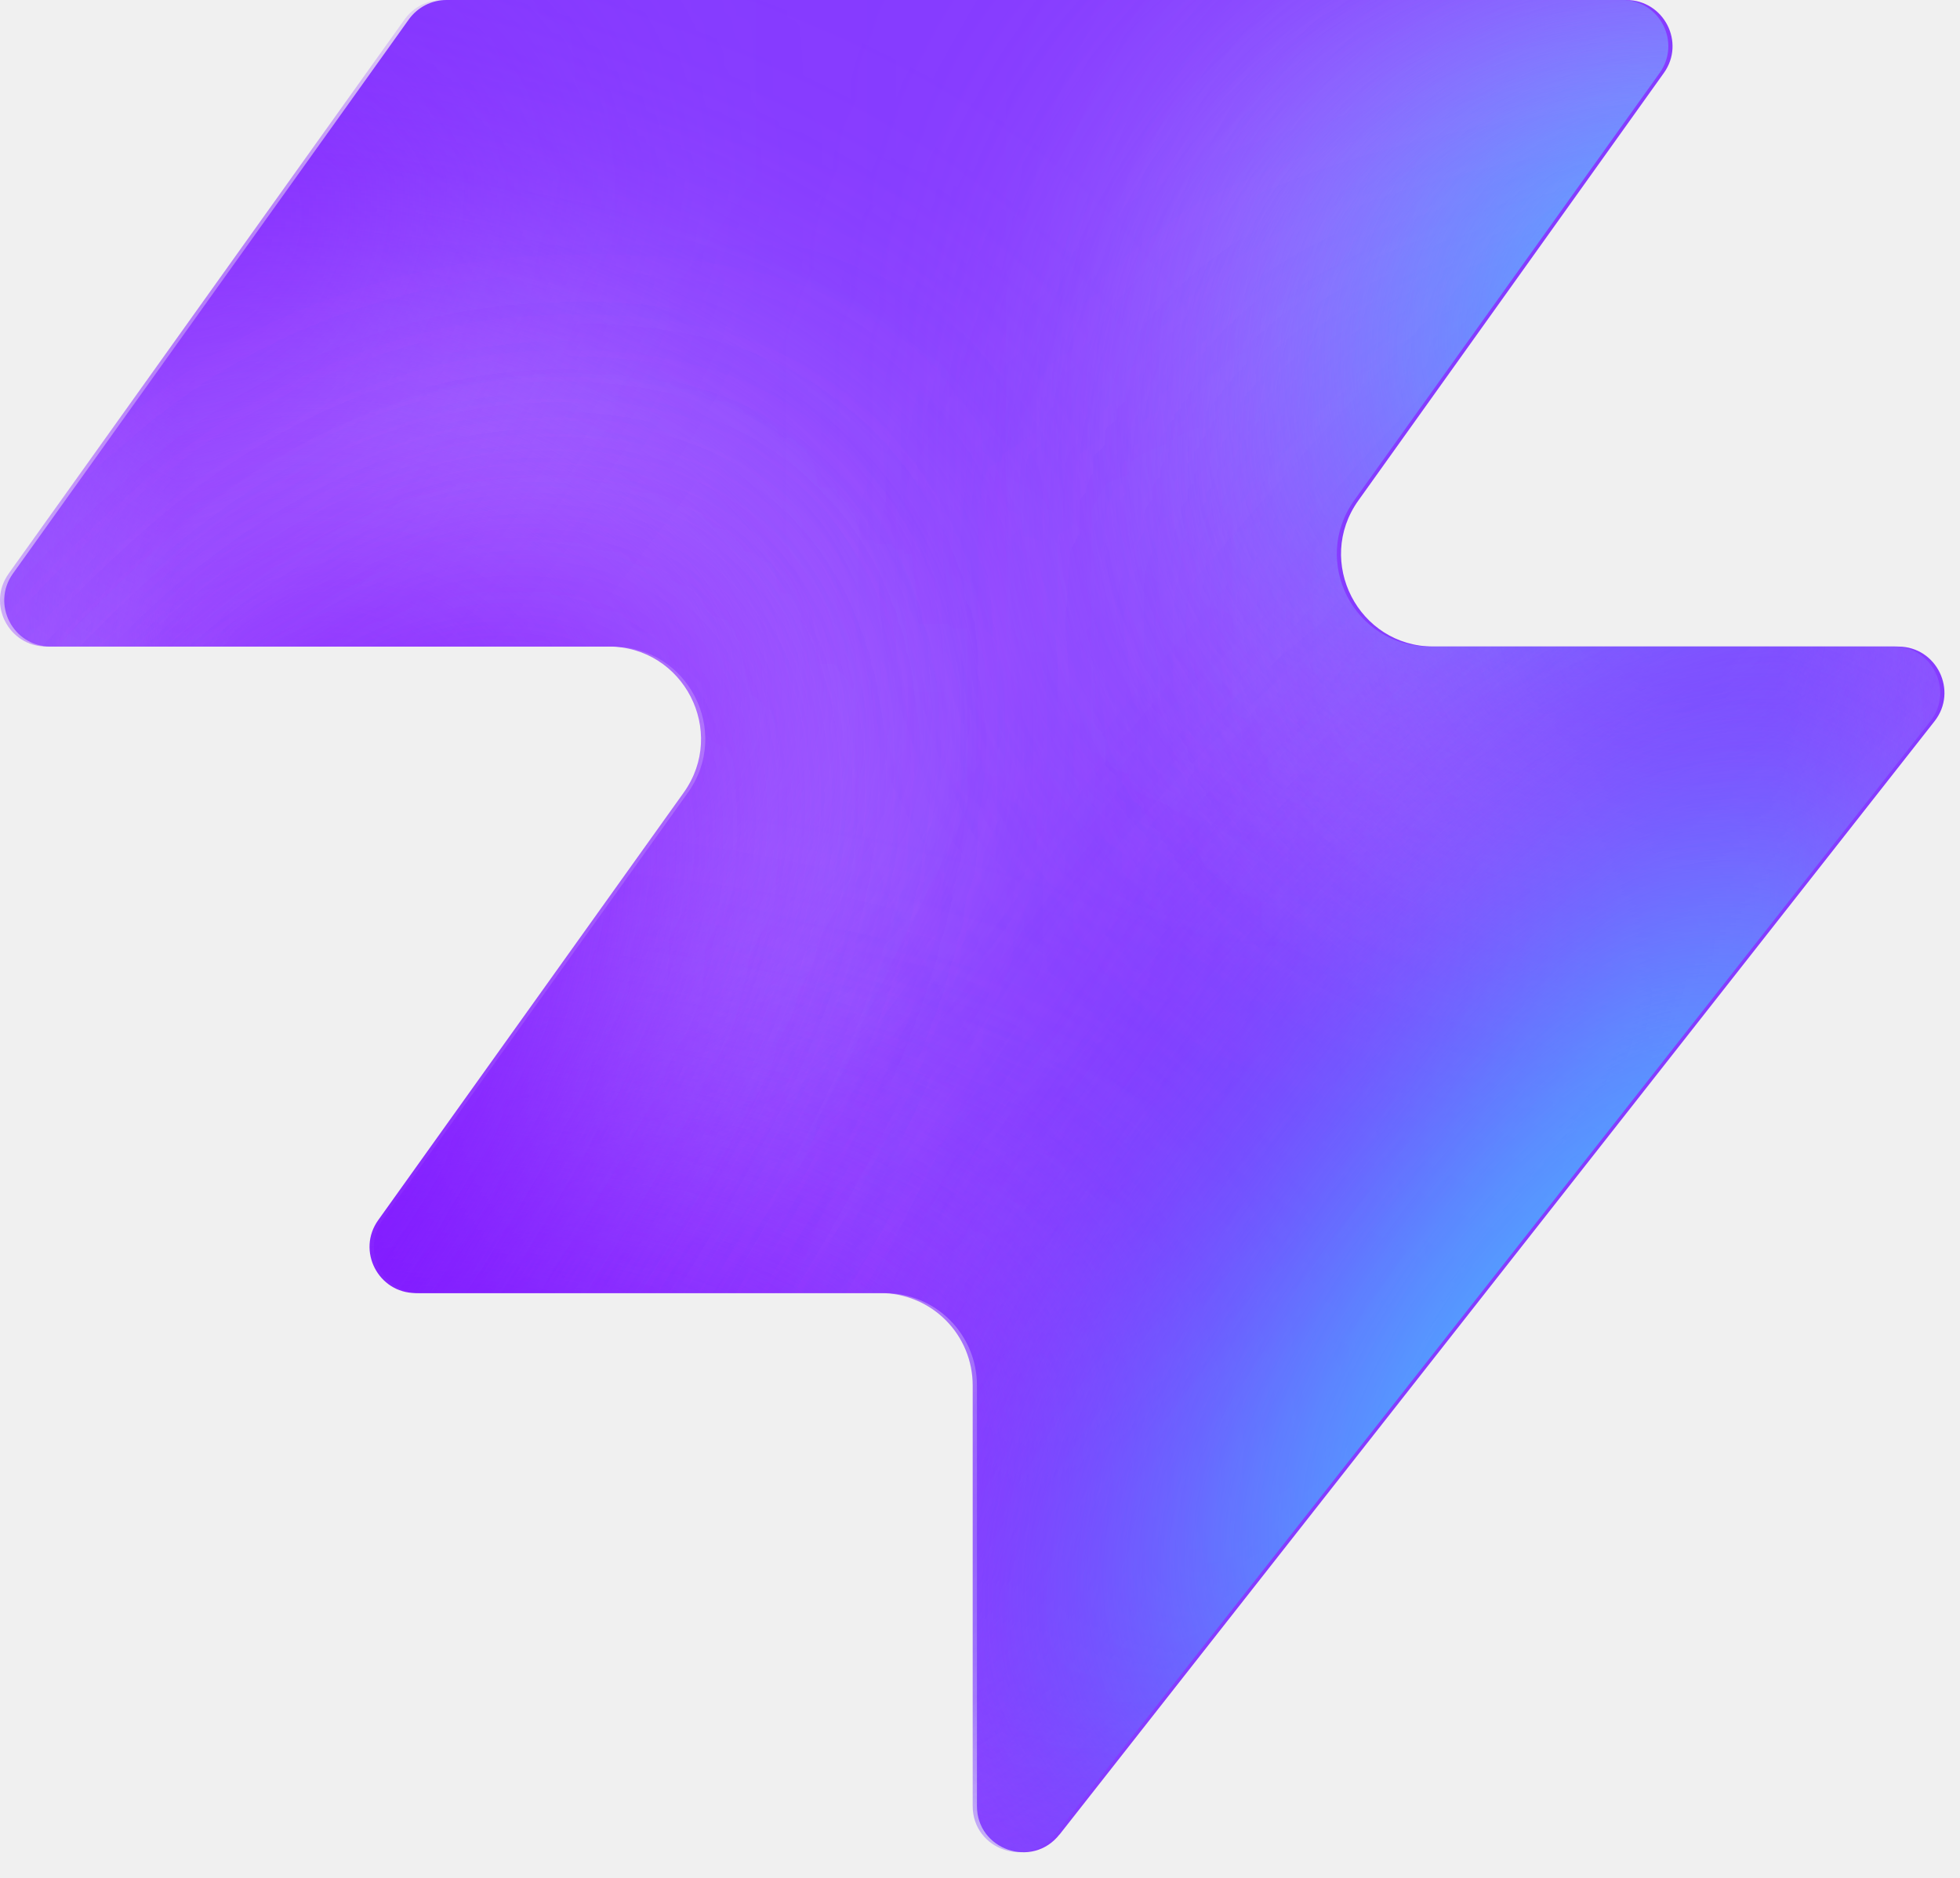
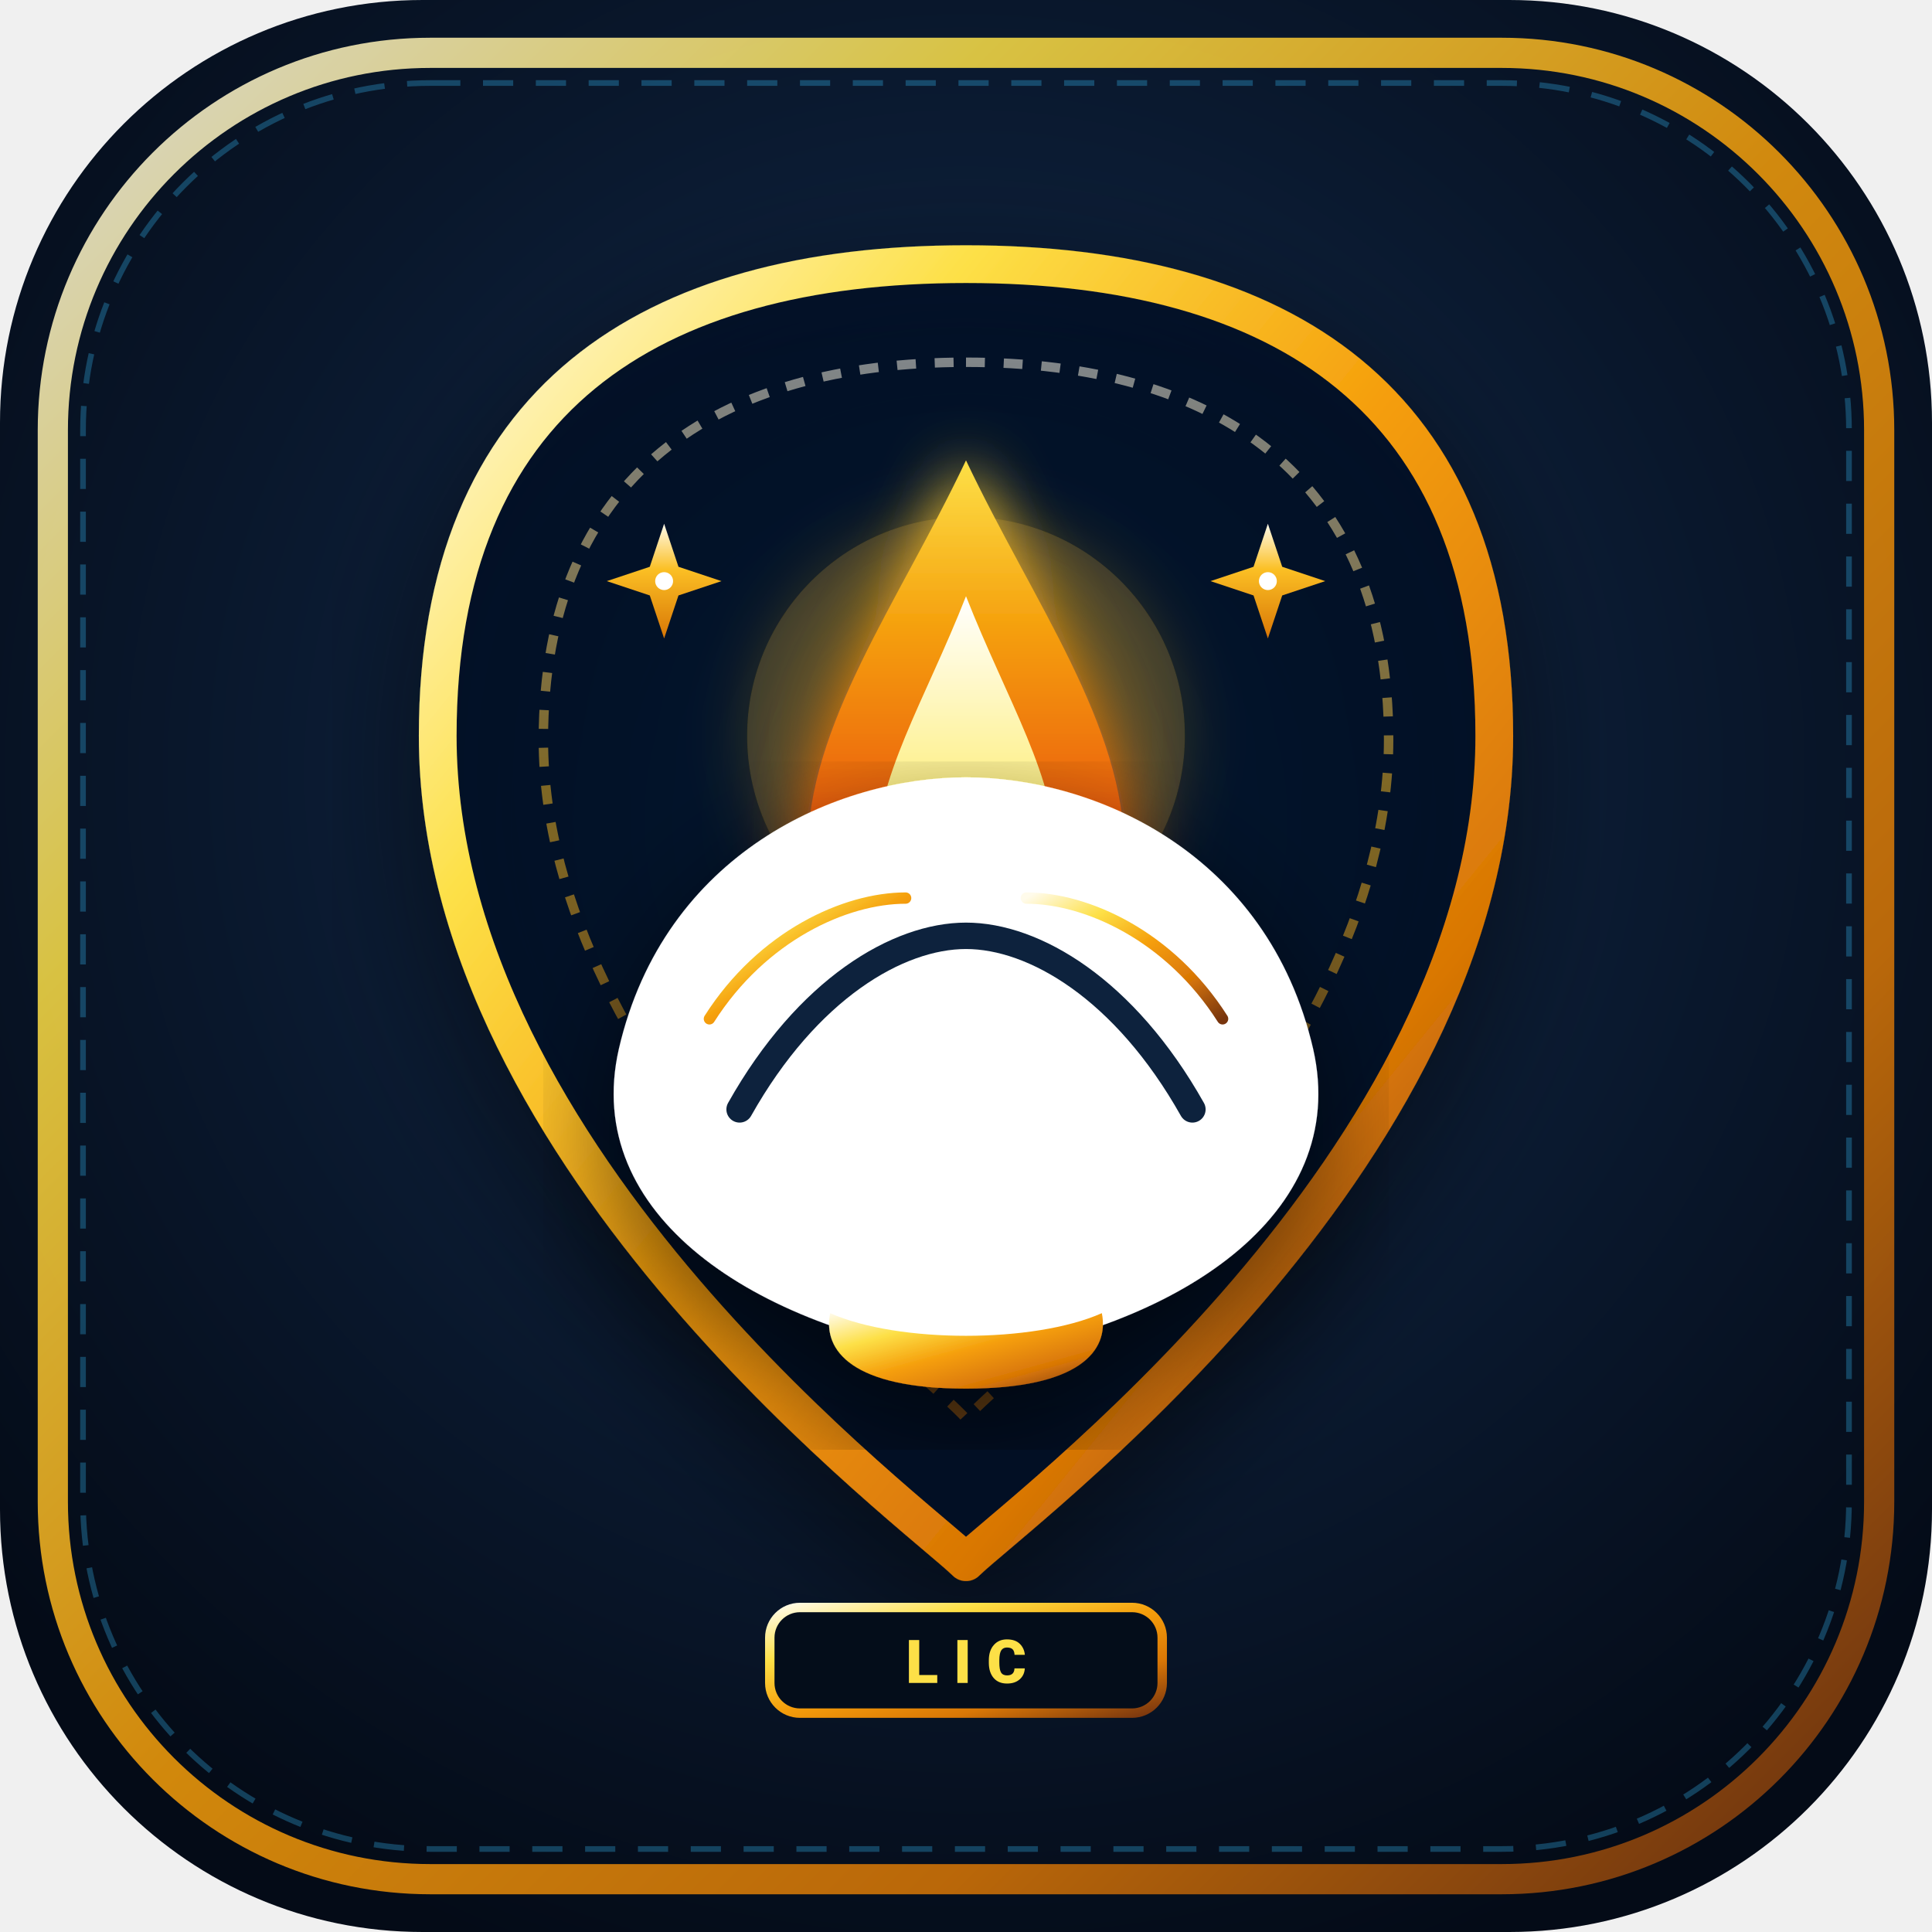
- <svg xmlns="http://www.w3.org/2000/svg" width="48" height="46" fill="none" viewBox="0 0 48 46">
-   <path fill="#863bff" d="M25.946 44.938c-.664.845-2.021.375-2.021-.698V33.937a2.26 2.26 0 0 0-2.262-2.262H10.287c-.92 0-1.456-1.04-.92-1.788l7.48-10.471c1.07-1.497 0-3.578-1.842-3.578H1.237c-.92 0-1.456-1.04-.92-1.788L10.013.474c.214-.297.556-.474.92-.474h28.894c.92 0 1.456 1.04.92 1.788l-7.48 10.471c-1.07 1.498 0 3.579 1.842 3.579h11.377c.943 0 1.473 1.088.89 1.83L25.947 44.94z" style="fill:#863bff;fill:color(display-p3 .525 .23 1);fill-opacity:1" />
-   <mask id="a" width="48" height="46" x="0" y="0" maskUnits="userSpaceOnUse" style="mask-type:alpha">
-     <path fill="#000" d="M25.842 44.938c-.664.844-2.021.375-2.021-.698V33.937a2.26 2.26 0 0 0-2.262-2.262H10.183c-.92 0-1.456-1.04-.92-1.788l7.48-10.471c1.07-1.498 0-3.579-1.842-3.579H1.133c-.92 0-1.456-1.04-.92-1.787L9.91.473c.214-.297.556-.474.92-.474h28.894c.92 0 1.456 1.04.92 1.788l-7.48 10.471c-1.07 1.498 0 3.578 1.842 3.578h11.377c.943 0 1.473 1.088.89 1.832L25.843 44.94z" style="fill:#000;fill-opacity:1" />
-   </mask>
-   <g mask="url(#a)">
-     <g filter="url(#b)">
-       <ellipse cx="5.508" cy="14.704" fill="#ede6ff" rx="5.508" ry="14.704" style="fill:#ede6ff;fill:color(display-p3 .927 .903 1);fill-opacity:1" transform="matrix(.00324 1 1 -.00324 -4.47 31.516)" />
-     </g>
-     <g filter="url(#c)">
-       <ellipse cx="10.399" cy="29.851" fill="#ede6ff" rx="10.399" ry="29.851" style="fill:#ede6ff;fill:color(display-p3 .927 .903 1);fill-opacity:1" transform="matrix(.00324 1 1 -.00324 -39.328 7.883)" />
-     </g>
-     <g filter="url(#d)">
-       <ellipse cx="5.508" cy="30.487" fill="#7e14ff" rx="5.508" ry="30.487" style="fill:#7e14ff;fill:color(display-p3 .492 .077 1);fill-opacity:1" transform="rotate(89.814 -25.913 -14.639)scale(1 -1)" />
-     </g>
-     <g filter="url(#e)">
-       <ellipse cx="5.508" cy="30.599" fill="#7e14ff" rx="5.508" ry="30.599" style="fill:#7e14ff;fill:color(display-p3 .492 .077 1);fill-opacity:1" transform="rotate(89.814 -32.644 -3.334)scale(1 -1)" />
-     </g>
-     <g filter="url(#f)">
-       <ellipse cx="5.508" cy="30.599" fill="#7e14ff" rx="5.508" ry="30.599" style="fill:#7e14ff;fill:color(display-p3 .492 .077 1);fill-opacity:1" transform="matrix(.00324 1 1 -.00324 -34.34 30.47)" />
-     </g>
-     <g filter="url(#g)">
-       <ellipse cx="14.072" cy="22.078" fill="#ede6ff" rx="14.072" ry="22.078" style="fill:#ede6ff;fill:color(display-p3 .927 .903 1);fill-opacity:1" transform="rotate(93.35 24.506 48.493)scale(-1 1)" />
-     </g>
-     <g filter="url(#h)">
-       <ellipse cx="3.47" cy="21.501" fill="#7e14ff" rx="3.47" ry="21.501" style="fill:#7e14ff;fill:color(display-p3 .492 .077 1);fill-opacity:1" transform="rotate(89.009 28.708 47.59)scale(-1 1)" />
-     </g>
-     <g filter="url(#i)">
-       <ellipse cx="3.47" cy="21.501" fill="#7e14ff" rx="3.47" ry="21.501" style="fill:#7e14ff;fill:color(display-p3 .492 .077 1);fill-opacity:1" transform="rotate(89.009 28.708 47.59)scale(-1 1)" />
-     </g>
-     <g filter="url(#j)">
-       <ellipse cx=".387" cy="8.972" fill="#7e14ff" rx="4.407" ry="29.108" style="fill:#7e14ff;fill:color(display-p3 .492 .077 1);fill-opacity:1" transform="rotate(39.51 .387 8.972)" />
-     </g>
-     <g filter="url(#k)">
-       <ellipse cx="47.523" cy="-6.092" fill="#7e14ff" rx="4.407" ry="29.108" style="fill:#7e14ff;fill:color(display-p3 .492 .077 1);fill-opacity:1" transform="rotate(37.892 47.523 -6.092)" />
-     </g>
-     <g filter="url(#l)">
-       <ellipse cx="41.412" cy="6.333" fill="#47bfff" rx="5.971" ry="9.665" style="fill:#47bfff;fill:color(display-p3 .28 .748 1);fill-opacity:1" transform="rotate(37.892 41.412 6.333)" />
-     </g>
-     <g filter="url(#m)">
-       <ellipse cx="-1.879" cy="38.332" fill="#7e14ff" rx="4.407" ry="29.108" style="fill:#7e14ff;fill:color(display-p3 .492 .077 1);fill-opacity:1" transform="rotate(37.892 -1.88 38.332)" />
-     </g>
-     <g filter="url(#n)">
-       <ellipse cx="-1.879" cy="38.332" fill="#7e14ff" rx="4.407" ry="29.108" style="fill:#7e14ff;fill:color(display-p3 .492 .077 1);fill-opacity:1" transform="rotate(37.892 -1.88 38.332)" />
-     </g>
-     <g filter="url(#o)">
-       <ellipse cx="35.651" cy="29.907" fill="#7e14ff" rx="4.407" ry="29.108" style="fill:#7e14ff;fill:color(display-p3 .492 .077 1);fill-opacity:1" transform="rotate(37.892 35.651 29.907)" />
-     </g>
-     <g filter="url(#p)">
-       <ellipse cx="38.418" cy="32.4" fill="#47bfff" rx="5.971" ry="15.297" style="fill:#47bfff;fill:color(display-p3 .28 .748 1);fill-opacity:1" transform="rotate(37.892 38.418 32.4)" />
-     </g>
-   </g>
+ <svg xmlns="http://www.w3.org/2000/svg" width="512" height="512" viewBox="0 0 512 512" fill="none">
  <defs>
-     <filter id="b" width="60.045" height="41.654" x="-19.77" y="16.149" color-interpolation-filters="sRGB" filterUnits="userSpaceOnUse">
-       <feFlood flood-opacity="0" result="BackgroundImageFix" />
-       <feBlend in="SourceGraphic" in2="BackgroundImageFix" result="shape" />
-       <feGaussianBlur result="effect1_foregroundBlur_2002_17158" stdDeviation="7.659" />
+     <radialGradient id="bgGrad" cx="50%" cy="40%" r="65%">
+       <stop offset="0%" stop-color="#142c4d" />
+       <stop offset="55%" stop-color="#0a192f" />
+       <stop offset="100%" stop-color="#040b17" />
+     </radialGradient>
+     <linearGradient id="goldGrad" x1="0%" y1="0%" x2="100%" y2="100%">
+       <stop offset="0%" stop-color="#fffbeb" />
+       <stop offset="25%" stop-color="#fde047" />
+       <stop offset="50%" stop-color="#f59e0b" />
+       <stop offset="75%" stop-color="#d97706" />
+       <stop offset="100%" stop-color="#78350f" />
+     </linearGradient>
+     <linearGradient id="warmGold" x1="0%" y1="100%" x2="0%" y2="0%">
+       <stop offset="0%" stop-color="#d97706" />
+       <stop offset="60%" stop-color="#fbbf24" />
+       <stop offset="100%" stop-color="#fffbeb" />
+     </linearGradient>
+     <linearGradient id="flameOuter" x1="0%" y1="100%" x2="0%" y2="0%">
+       <stop offset="0%" stop-color="#dc2626" />
+       <stop offset="35%" stop-color="#ea580c" />
+       <stop offset="70%" stop-color="#f59e0b" />
+       <stop offset="100%" stop-color="#fde047" />
+     </linearGradient>
+     <linearGradient id="flameCore" x1="0%" y1="100%" x2="0%" y2="0%">
+       <stop offset="0%" stop-color="#f97316" />
+       <stop offset="50%" stop-color="#fef08a" />
+       <stop offset="100%" stop-color="#ffffff" />
+     </linearGradient>
+     <radialGradient id="sunGlow" cx="50%" cy="45%" r="45%">
+       <stop offset="0%" stop-color="#38bdf8" stop-opacity="0.32" />
+       <stop offset="40%" stop-color="#0284c7" stop-opacity="0.15" />
+       <stop offset="100%" stop-color="#0a192f" stop-opacity="0" />
+     </radialGradient>
+     <filter id="shieldShadow" x="-10%" y="-10%" width="120%" height="120%">
+       <feDropShadow dx="0" dy="12" stdDeviation="16" flood-color="#000000" flood-opacity="0.6" />
    </filter>
-     <filter id="c" width="90.34" height="51.437" x="-54.613" y="-7.533" color-interpolation-filters="sRGB" filterUnits="userSpaceOnUse">
-       <feFlood flood-opacity="0" result="BackgroundImageFix" />
-       <feBlend in="SourceGraphic" in2="BackgroundImageFix" result="shape" />
-       <feGaussianBlur result="effect1_foregroundBlur_2002_17158" stdDeviation="7.659" />
-     </filter>
-     <filter id="d" width="79.355" height="29.4" x="-49.64" y="2.03" color-interpolation-filters="sRGB" filterUnits="userSpaceOnUse">
-       <feFlood flood-opacity="0" result="BackgroundImageFix" />
-       <feBlend in="SourceGraphic" in2="BackgroundImageFix" result="shape" />
-       <feGaussianBlur result="effect1_foregroundBlur_2002_17158" stdDeviation="4.596" />
-     </filter>
-     <filter id="e" width="79.579" height="29.4" x="-45.045" y="20.029" color-interpolation-filters="sRGB" filterUnits="userSpaceOnUse">
-       <feFlood flood-opacity="0" result="BackgroundImageFix" />
-       <feBlend in="SourceGraphic" in2="BackgroundImageFix" result="shape" />
-       <feGaussianBlur result="effect1_foregroundBlur_2002_17158" stdDeviation="4.596" />
-     </filter>
-     <filter id="f" width="79.579" height="29.4" x="-43.513" y="21.178" color-interpolation-filters="sRGB" filterUnits="userSpaceOnUse">
-       <feFlood flood-opacity="0" result="BackgroundImageFix" />
-       <feBlend in="SourceGraphic" in2="BackgroundImageFix" result="shape" />
-       <feGaussianBlur result="effect1_foregroundBlur_2002_17158" stdDeviation="4.596" />
-     </filter>
-     <filter id="g" width="74.749" height="58.852" x="15.756" y="-17.901" color-interpolation-filters="sRGB" filterUnits="userSpaceOnUse">
-       <feFlood flood-opacity="0" result="BackgroundImageFix" />
-       <feBlend in="SourceGraphic" in2="BackgroundImageFix" result="shape" />
-       <feGaussianBlur result="effect1_foregroundBlur_2002_17158" stdDeviation="7.659" />
-     </filter>
-     <filter id="h" width="61.377" height="25.362" x="23.548" y="2.284" color-interpolation-filters="sRGB" filterUnits="userSpaceOnUse">
-       <feFlood flood-opacity="0" result="BackgroundImageFix" />
-       <feBlend in="SourceGraphic" in2="BackgroundImageFix" result="shape" />
-       <feGaussianBlur result="effect1_foregroundBlur_2002_17158" stdDeviation="4.596" />
-     </filter>
-     <filter id="i" width="61.377" height="25.362" x="23.548" y="2.284" color-interpolation-filters="sRGB" filterUnits="userSpaceOnUse">
-       <feFlood flood-opacity="0" result="BackgroundImageFix" />
-       <feBlend in="SourceGraphic" in2="BackgroundImageFix" result="shape" />
-       <feGaussianBlur result="effect1_foregroundBlur_2002_17158" stdDeviation="4.596" />
-     </filter>
-     <filter id="j" width="56.045" height="63.649" x="-27.636" y="-22.853" color-interpolation-filters="sRGB" filterUnits="userSpaceOnUse">
-       <feFlood flood-opacity="0" result="BackgroundImageFix" />
-       <feBlend in="SourceGraphic" in2="BackgroundImageFix" result="shape" />
-       <feGaussianBlur result="effect1_foregroundBlur_2002_17158" stdDeviation="4.596" />
-     </filter>
-     <filter id="k" width="54.814" height="64.646" x="20.116" y="-38.415" color-interpolation-filters="sRGB" filterUnits="userSpaceOnUse">
-       <feFlood flood-opacity="0" result="BackgroundImageFix" />
-       <feBlend in="SourceGraphic" in2="BackgroundImageFix" result="shape" />
-       <feGaussianBlur result="effect1_foregroundBlur_2002_17158" stdDeviation="4.596" />
-     </filter>
-     <filter id="l" width="33.541" height="35.313" x="24.641" y="-11.323" color-interpolation-filters="sRGB" filterUnits="userSpaceOnUse">
-       <feFlood flood-opacity="0" result="BackgroundImageFix" />
-       <feBlend in="SourceGraphic" in2="BackgroundImageFix" result="shape" />
-       <feGaussianBlur result="effect1_foregroundBlur_2002_17158" stdDeviation="4.596" />
-     </filter>
-     <filter id="m" width="54.814" height="64.646" x="-29.286" y="6.009" color-interpolation-filters="sRGB" filterUnits="userSpaceOnUse">
-       <feFlood flood-opacity="0" result="BackgroundImageFix" />
-       <feBlend in="SourceGraphic" in2="BackgroundImageFix" result="shape" />
-       <feGaussianBlur result="effect1_foregroundBlur_2002_17158" stdDeviation="4.596" />
-     </filter>
-     <filter id="n" width="54.814" height="64.646" x="-29.286" y="6.009" color-interpolation-filters="sRGB" filterUnits="userSpaceOnUse">
-       <feFlood flood-opacity="0" result="BackgroundImageFix" />
-       <feBlend in="SourceGraphic" in2="BackgroundImageFix" result="shape" />
-       <feGaussianBlur result="effect1_foregroundBlur_2002_17158" stdDeviation="4.596" />
-     </filter>
-     <filter id="o" width="54.814" height="64.646" x="8.244" y="-2.416" color-interpolation-filters="sRGB" filterUnits="userSpaceOnUse">
-       <feFlood flood-opacity="0" result="BackgroundImageFix" />
-       <feBlend in="SourceGraphic" in2="BackgroundImageFix" result="shape" />
-       <feGaussianBlur result="effect1_foregroundBlur_2002_17158" stdDeviation="4.596" />
-     </filter>
-     <filter id="p" width="39.409" height="43.623" x="18.713" y="10.588" color-interpolation-filters="sRGB" filterUnits="userSpaceOnUse">
-       <feFlood flood-opacity="0" result="BackgroundImageFix" />
-       <feBlend in="SourceGraphic" in2="BackgroundImageFix" result="shape" />
-       <feGaussianBlur result="effect1_foregroundBlur_2002_17158" stdDeviation="4.596" />
+     <filter id="flameGlow" x="-30%" y="-30%" width="160%" height="160%">
+       <feGaussianBlur stdDeviation="8" result="glow" />
+       <feComposite in="SourceGraphic" in2="glow" operator="over" />
    </filter>
  </defs>
+   <rect width="512" height="512" rx="112" fill="url(#bgGrad)" />
+   <rect x="14" y="14" width="484" height="484" rx="100" fill="none" stroke="url(#goldGrad)" stroke-width="8" stroke-opacity="0.85" />
+   <rect x="22" y="22" width="468" height="468" rx="92" fill="none" stroke="#38bdf8" stroke-width="1.5" stroke-opacity="0.3" stroke-dasharray="8 6" />
+   <circle cx="256" cy="235" r="175" fill="url(#sunGlow)" />
+   <g filter="url(#shieldShadow)">
+     <path d="M256 70 C340 70, 396 106, 396 195 C396 308, 268 402, 256 414 C244 402, 116 308, 116 195 C116 106, 172 70, 256 70 Z" fill="#061324" fill-opacity="0.7" stroke="url(#goldGrad)" stroke-width="10" stroke-linejoin="round" />
+   </g>
+   <path d="M256 96 C322 96, 368 126, 368 196 C368 286, 264 366, 256 376 C248 366, 144 286, 144 196 C144 126, 190 96, 256 96 Z" fill="none" stroke="url(#warmGold)" stroke-width="2.5" stroke-dasharray="5 5" stroke-opacity="0.5" />
+   <circle cx="256" cy="195" r="58" fill="#fbbf24" fill-opacity="0.18" filter="url(#flameGlow)" />
+   <g filter="url(#flameGlow)">
+     <path d="M256 122 C274 160, 298 192, 298 226 C298 254, 279 274, 256 274 C233 274, 214 254, 214 226 C214 192, 238 160, 256 122 Z" fill="url(#flameOuter)" />
+     <path d="M256 158 C267 186, 280 206, 280 228 C280 244, 269 258, 256 258 C243 258, 232 244, 232 228 C232 206, 245 186, 256 158 Z" fill="url(#flameCore)" />
+     <ellipse cx="256" cy="232" rx="6" ry="12" fill="#ffffff" />
+   </g>
+   <g filter="url(#shieldShadow)">
+     <path d="M164 278 C176 226, 222 206, 256 206 C290 206, 336 226, 348 278 C358 322, 312 352, 256 360 C200 352, 154 322, 164 278 Z" fill="#ffffff" />
+     <path d="M196 294 C214 262, 238 248, 256 248 C274 248, 298 262, 316 294" fill="none" stroke="#0e243d" stroke-width="7" stroke-linecap="round" />
+     <path d="M188 270 C202 248, 224 238, 240 238" fill="none" stroke="url(#goldGrad)" stroke-width="3" stroke-linecap="round" />
+     <path d="M324 270 C310 248, 288 238, 272 238" fill="none" stroke="url(#goldGrad)" stroke-width="3" stroke-linecap="round" />
+     <path d="M220 348 C238 356, 274 356, 292 348 C294 358, 286 368, 256 368 C226 368, 218 358, 220 348 Z" fill="url(#goldGrad)" />
+   </g>
+   <g transform="translate(176, 154) scale(0.95)">
+     <polygon points="0,-16 4,-4 16,0 4,4 0,16 -4,4 -16,0 -4,-4" fill="url(#warmGold)" />
+     <circle cx="0" cy="0" r="2.5" fill="#ffffff" />
+   </g>
+   <g transform="translate(336, 154) scale(0.95)">
+     <polygon points="0,-16 4,-4 16,0 4,4 0,16 -4,4 -16,0 -4,-4" fill="url(#warmGold)" />
+     <circle cx="0" cy="0" r="2.5" fill="#ffffff" />
+   </g>
+   <rect x="204" y="426" width="104" height="28" rx="8" fill="#040d1a" stroke="url(#goldGrad)" stroke-width="2.5" />
+   <text x="256" y="446" fill="#fde047" font-family="system-ui, -apple-system, BlinkMacSystemFont, 'Segoe UI', Roboto, sans-serif" font-size="16" font-weight="900" letter-spacing="4" text-anchor="middle">LIC</text>
</svg>
